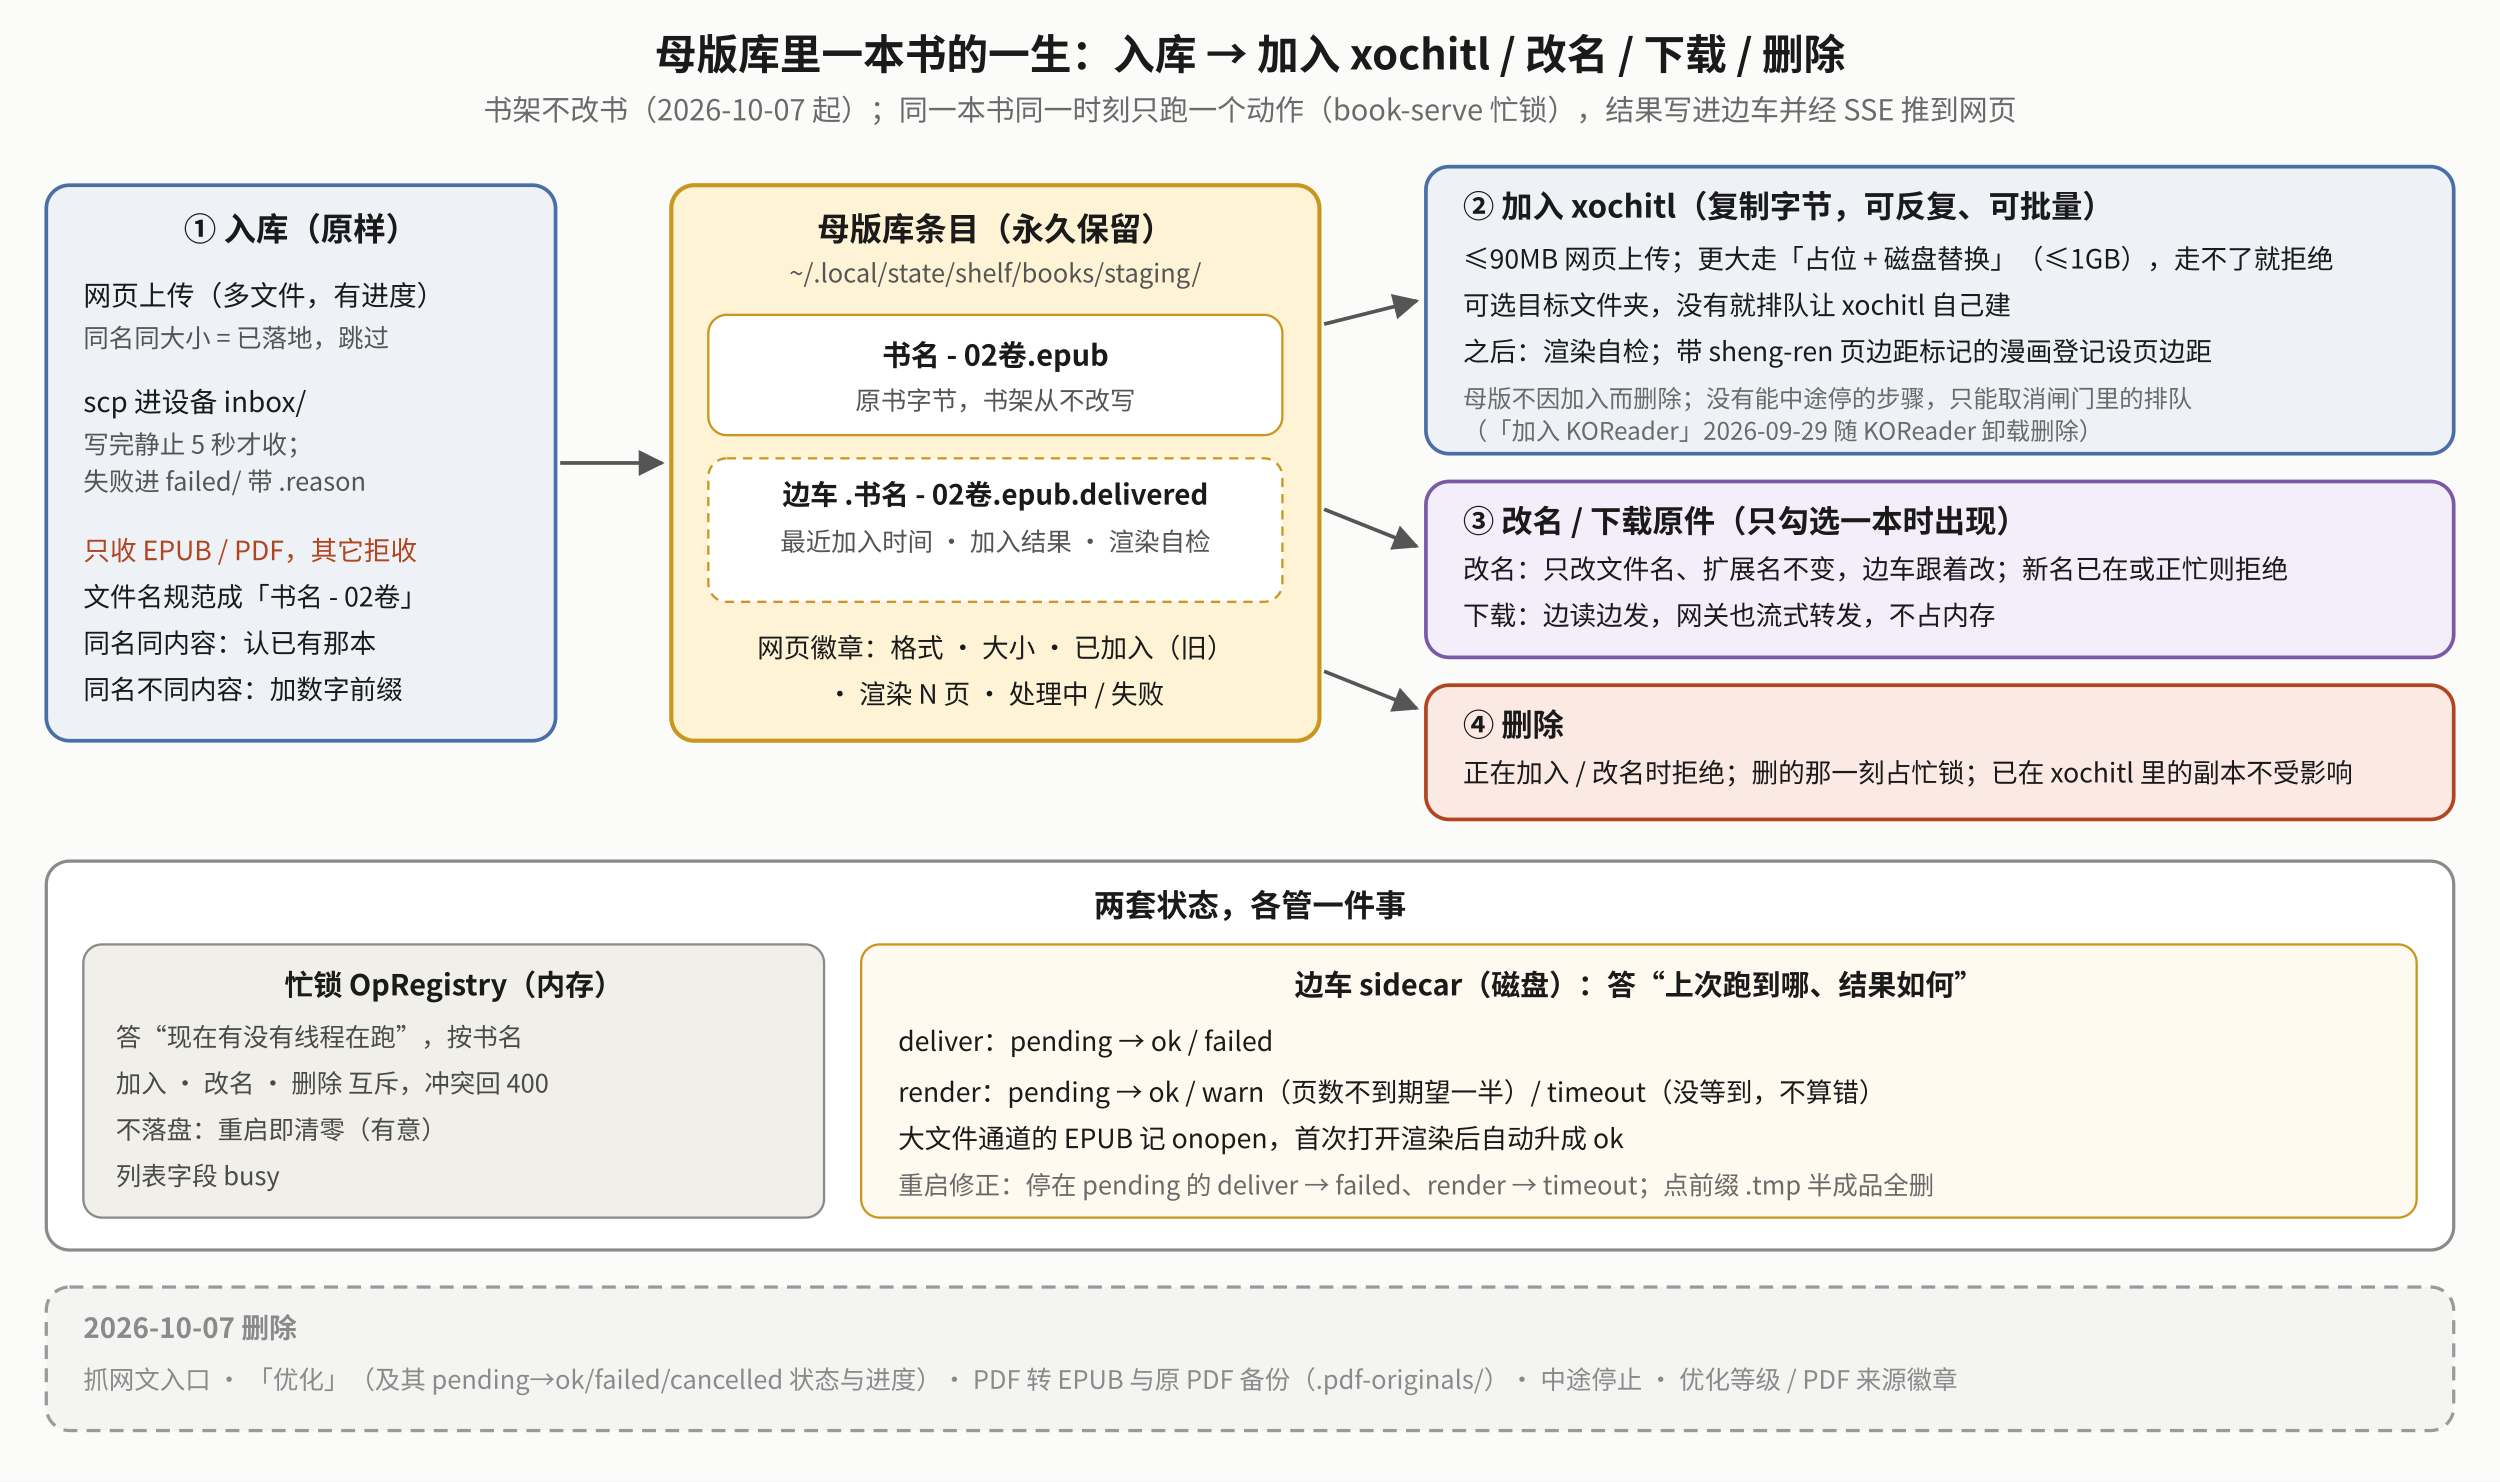
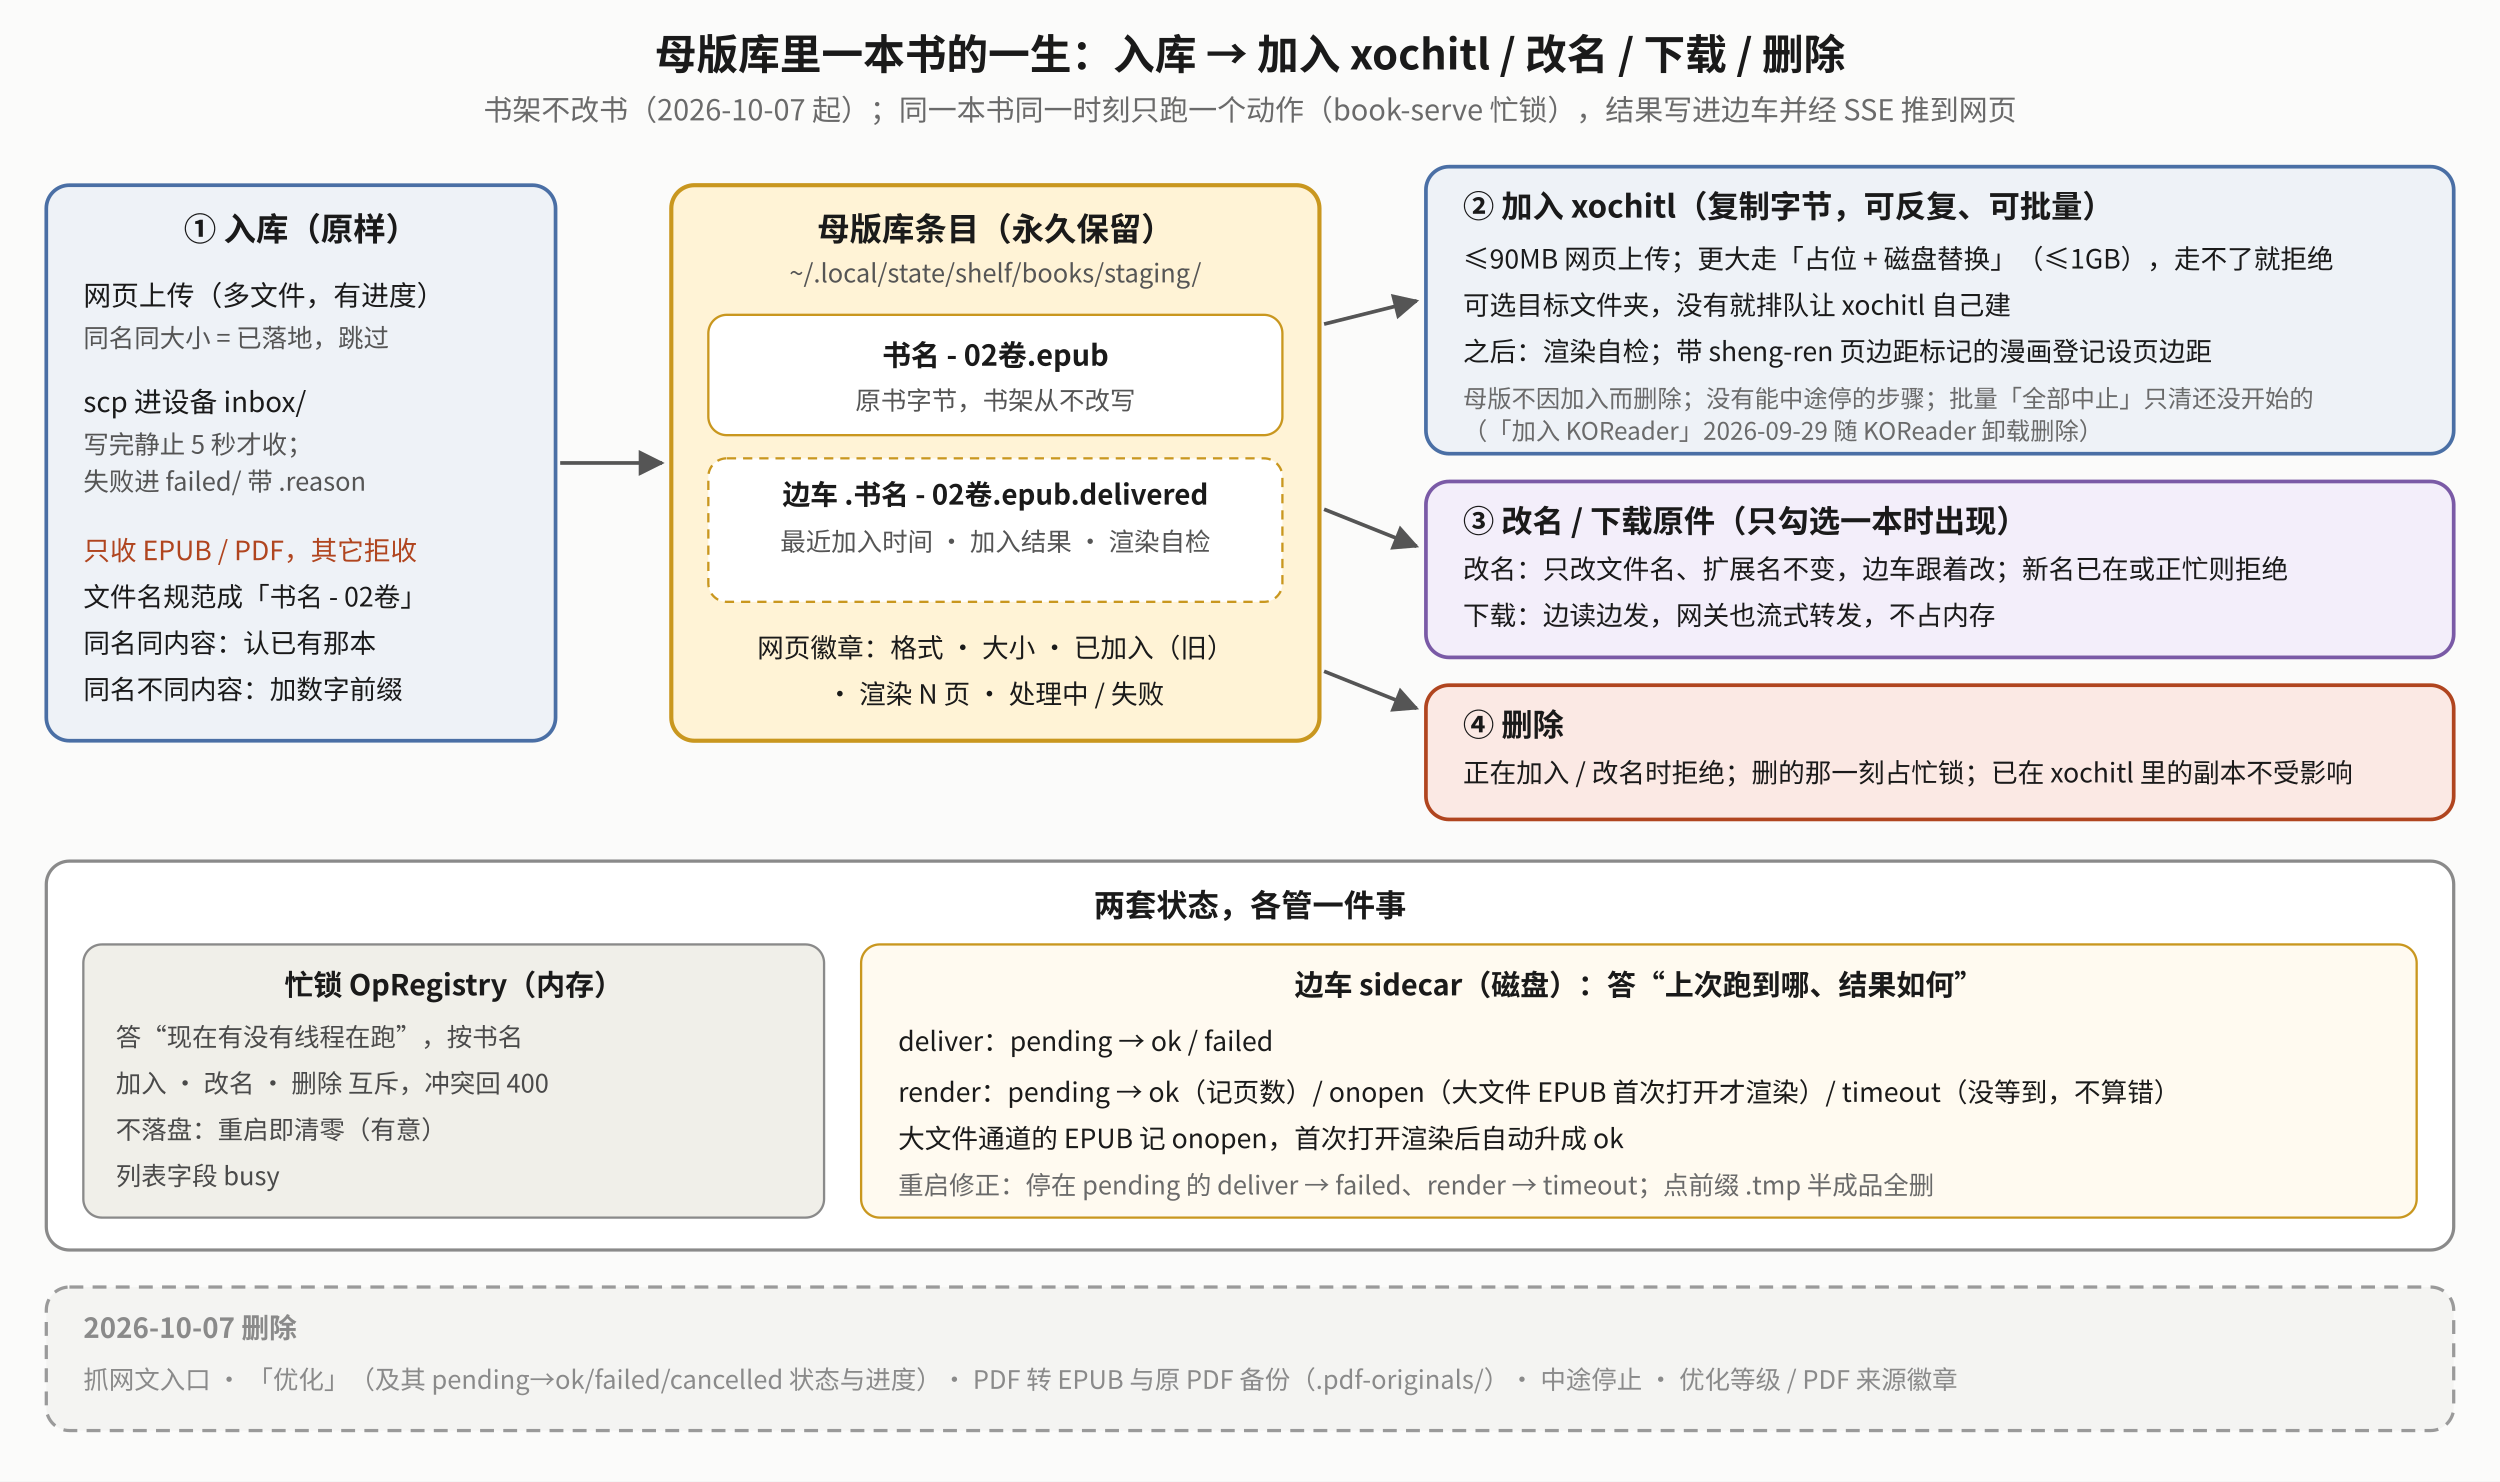
<svg xmlns="http://www.w3.org/2000/svg" width="1080" height="640" viewBox="0 0 1080 640" font-family="Noto Sans CJK SC, sans-serif">
  <defs>
    <marker id="a" viewBox="0 0 10 10" refX="9" refY="5" markerWidth="7" markerHeight="7" orient="auto-start-reverse">
      <path d="M0,0 L10,5 L0,10 z" fill="#555" />
    </marker>
  </defs>
  <rect width="1080" height="640" fill="#fbfbfa" />
  <text x="540" y="30" text-anchor="middle" font-size="18" font-weight="bold" fill="#1a1a1a">母版库里一本书的一生：入库 → 加入 xochitl / 改名 / 下载 / 删除</text>
  <text x="540" y="52" text-anchor="middle" font-size="12.5" fill="#6a6a6a">书架不改书（2026-10-07 起）；同一本书同一时刻只跑一个动作（book-serve 忙锁），结果写进边车并经 SSE 推到网页</text>
  <rect x="20" y="80" width="220" height="240" rx="10" fill="#eef2f7" stroke="#4a6fa5" stroke-width="1.6" />
  <text x="130" y="104" text-anchor="middle" font-size="14" font-weight="bold" fill="#1a1a1a">① 入库（原样）</text>
  <text x="36" y="132" font-size="12" fill="#1a1a1a">网页上传（多文件，有进度）</text>
  <text x="36" y="150" font-size="11" fill="#555">同名同大小 = 已落地，跳过</text>
  <text x="36" y="178" font-size="12" fill="#1a1a1a">scp 进设备 inbox/</text>
  <text x="36" y="196" font-size="11" fill="#555">写完静止 5 秒才收；</text>
  <text x="36" y="212" font-size="11" fill="#555">失败进 failed/ 带 .reason</text>
  <text x="36" y="242" font-size="11.5" fill="#b0451f">只收 EPUB / PDF，其它拒收</text>
  <text x="36" y="262" font-size="11.5" fill="#1a1a1a">文件名规范成「书名 - 02卷」</text>
  <text x="36" y="282" font-size="11.5" fill="#1a1a1a">同名同内容：认已有那本</text>
  <text x="36" y="302" font-size="11.5" fill="#1a1a1a">同名不同内容：加数字前缀</text>
  <line x1="242" y1="200" x2="286" y2="200" stroke="#555" stroke-width="1.6" marker-end="url(#a)" />
  <rect x="290" y="80" width="280" height="240" rx="10" fill="#fff3d6" stroke="#c9971f" stroke-width="1.8" />
  <text x="430" y="104" text-anchor="middle" font-size="14" font-weight="bold" fill="#1a1a1a">母版库条目（永久保留）</text>
  <text x="430" y="122" text-anchor="middle" font-size="11" fill="#555">~/.local/state/shelf/books/staging/</text>
  <rect x="306" y="136" width="248" height="52" rx="8" fill="#ffffff" stroke="#c9971f" />
  <text x="430" y="158" text-anchor="middle" font-size="12.5" font-weight="bold" fill="#1a1a1a">书名 - 02卷.epub</text>
  <text x="430" y="177" text-anchor="middle" font-size="11" fill="#555">原书字节，书架从不改写</text>
  <rect x="306" y="198" width="248" height="62" rx="8" fill="#ffffff" stroke="#c9971f" stroke-dasharray="4 3" />
  <text x="430" y="218" text-anchor="middle" font-size="12" font-weight="bold" fill="#1a1a1a">边车 .书名 - 02卷.epub.delivered</text>
  <text x="430" y="238" text-anchor="middle" font-size="11" fill="#555">最近加入时间 · 加入结果 · 渲染自检</text>
  <text x="430" y="284" text-anchor="middle" font-size="11.5" fill="#1a1a1a">网页徽章：格式 · 大小 · 已加入（旧）</text>
  <text x="430" y="304" text-anchor="middle" font-size="11.5" fill="#1a1a1a">· 渲染 N 页 · 处理中 / 失败</text>
  <line x1="572" y1="140" x2="612" y2="130" stroke="#555" stroke-width="1.6" marker-end="url(#a)" />
  <line x1="572" y1="220" x2="612" y2="236" stroke="#555" stroke-width="1.6" marker-end="url(#a)" />
  <line x1="572" y1="290" x2="612" y2="306" stroke="#555" stroke-width="1.6" marker-end="url(#a)" />
  <rect x="616" y="72" width="444" height="124" rx="10" fill="#eef2f7" stroke="#4a6fa5" stroke-width="1.6" />
  <text x="632" y="94" font-size="13.5" font-weight="bold" fill="#1a1a1a">② 加入 xochitl（复制字节，可反复、可批量）</text>
  <text x="632" y="116" font-size="11.5" fill="#1a1a1a">≤90MB 网页上传；更大走「占位 + 磁盘替换」（≤1GB），走不了就拒绝</text>
  <text x="632" y="136" font-size="11.5" fill="#1a1a1a">可选目标文件夹，没有就排队让 xochitl 自己建</text>
  <text x="632" y="156" font-size="11.5" fill="#1a1a1a">之后：渲染自检；带 sheng-ren 页边距标记的漫画登记设页边距</text>
-   <text x="632" y="176" font-size="10.5" fill="#6a6a6a">母版不因加入而删除；没有能中途停的步骤，只能取消闸门里的排队</text>
+   <text x="632" y="176" font-size="10.5" fill="#6a6a6a">母版不因加入而删除；没有能中途停的步骤；批量「全部中止」只清还没开始的</text>
  <text x="632" y="190" font-size="10.5" fill="#6a6a6a">（「加入 KOReader」2026-09-29 随 KOReader 卸载删除）</text>
  <rect x="616" y="208" width="444" height="76" rx="10" fill="#f3eefa" stroke="#7a5aa6" stroke-width="1.6" />
  <text x="632" y="230" font-size="13.5" font-weight="bold" fill="#1a1a1a">③ 改名 / 下载原件（只勾选一本时出现）</text>
  <text x="632" y="250" font-size="11.5" fill="#1a1a1a">改名：只改文件名、扩展名不变，边车跟着改；新名已在或正忙则拒绝</text>
  <text x="632" y="270" font-size="11.5" fill="#1a1a1a">下载：边读边发，网关也流式转发，不占内存</text>
  <rect x="616" y="296" width="444" height="58" rx="10" fill="#fbe9e4" stroke="#b0451f" stroke-width="1.6" />
  <text x="632" y="318" font-size="13.5" font-weight="bold" fill="#1a1a1a">④ 删除</text>
  <text x="632" y="338" font-size="11.5" fill="#1a1a1a">正在加入 / 改名时拒绝；删的那一刻占忙锁；已在 xochitl 里的副本不受影响</text>
  <rect x="20" y="372" width="1040" height="168" rx="10" fill="#ffffff" stroke="#8a8a8a" stroke-width="1.4" />
  <text x="540" y="396" text-anchor="middle" font-size="13.5" font-weight="bold" fill="#1a1a1a">两套状态，各管一件事</text>
  <rect x="36" y="408" width="320" height="118" rx="8" fill="#f0efe9" stroke="#8a8a8a" />
  <text x="196" y="430" text-anchor="middle" font-size="12.5" font-weight="bold" fill="#1a1a1a">忙锁 OpRegistry（内存）</text>
  <text x="50" y="452" font-size="11" fill="#4a4a4a">答“现在有没有线程在跑”，按书名</text>
  <text x="50" y="472" font-size="11" fill="#4a4a4a">加入 · 改名 · 删除 互斥，冲突回 400</text>
  <text x="50" y="492" font-size="11" fill="#4a4a4a">不落盘：重启即清零（有意）</text>
  <text x="50" y="512" font-size="11" fill="#4a4a4a">列表字段 busy</text>
  <rect x="372" y="408" width="672" height="118" rx="8" fill="#fffaf0" stroke="#c9971f" />
  <text x="708" y="430" text-anchor="middle" font-size="12.5" font-weight="bold" fill="#1a1a1a">边车 sidecar（磁盘）：答“上次跑到哪、结果如何”</text>
  <text x="388" y="454" font-size="11.5" fill="#1a1a1a">deliver：pending → ok / failed</text>
-   <text x="388" y="476" font-size="11.5" fill="#1a1a1a">render：pending → ok / warn（页数不到期望一半）/ timeout（没等到，不算错）</text>
+   <text x="388" y="476" font-size="11.5" fill="#1a1a1a">render：pending → ok（记页数）/ onopen（大文件 EPUB 首次打开才渲染）/ timeout（没等到，不算错）</text>
  <text x="388" y="496" font-size="11.5" fill="#1a1a1a">　　　大文件通道的 EPUB 记 onopen，首次打开渲染后自动升成 ok</text>
  <text x="388" y="516" font-size="11" fill="#6a6a6a">重启修正：停在 pending 的 deliver → failed、render → timeout；点前缀 .tmp 半成品全删</text>
  <rect x="20" y="556" width="1040" height="62" rx="10" fill="#f4f4f2" stroke="#9a9a9a" stroke-width="1.4" stroke-dasharray="6 4" />
  <text x="36" y="578" font-size="12" font-weight="bold" fill="#8a8a8a">2026-10-07 删除</text>
  <text x="36" y="600" font-size="11" fill="#8a8a8a">抓网文入口 · 「优化」（及其 pending→ok/failed/cancelled 状态与进度）· PDF 转 EPUB 与原 PDF 备份（.pdf-originals/）· 中途停止 · 优化等级 / PDF 来源徽章</text>
</svg>
